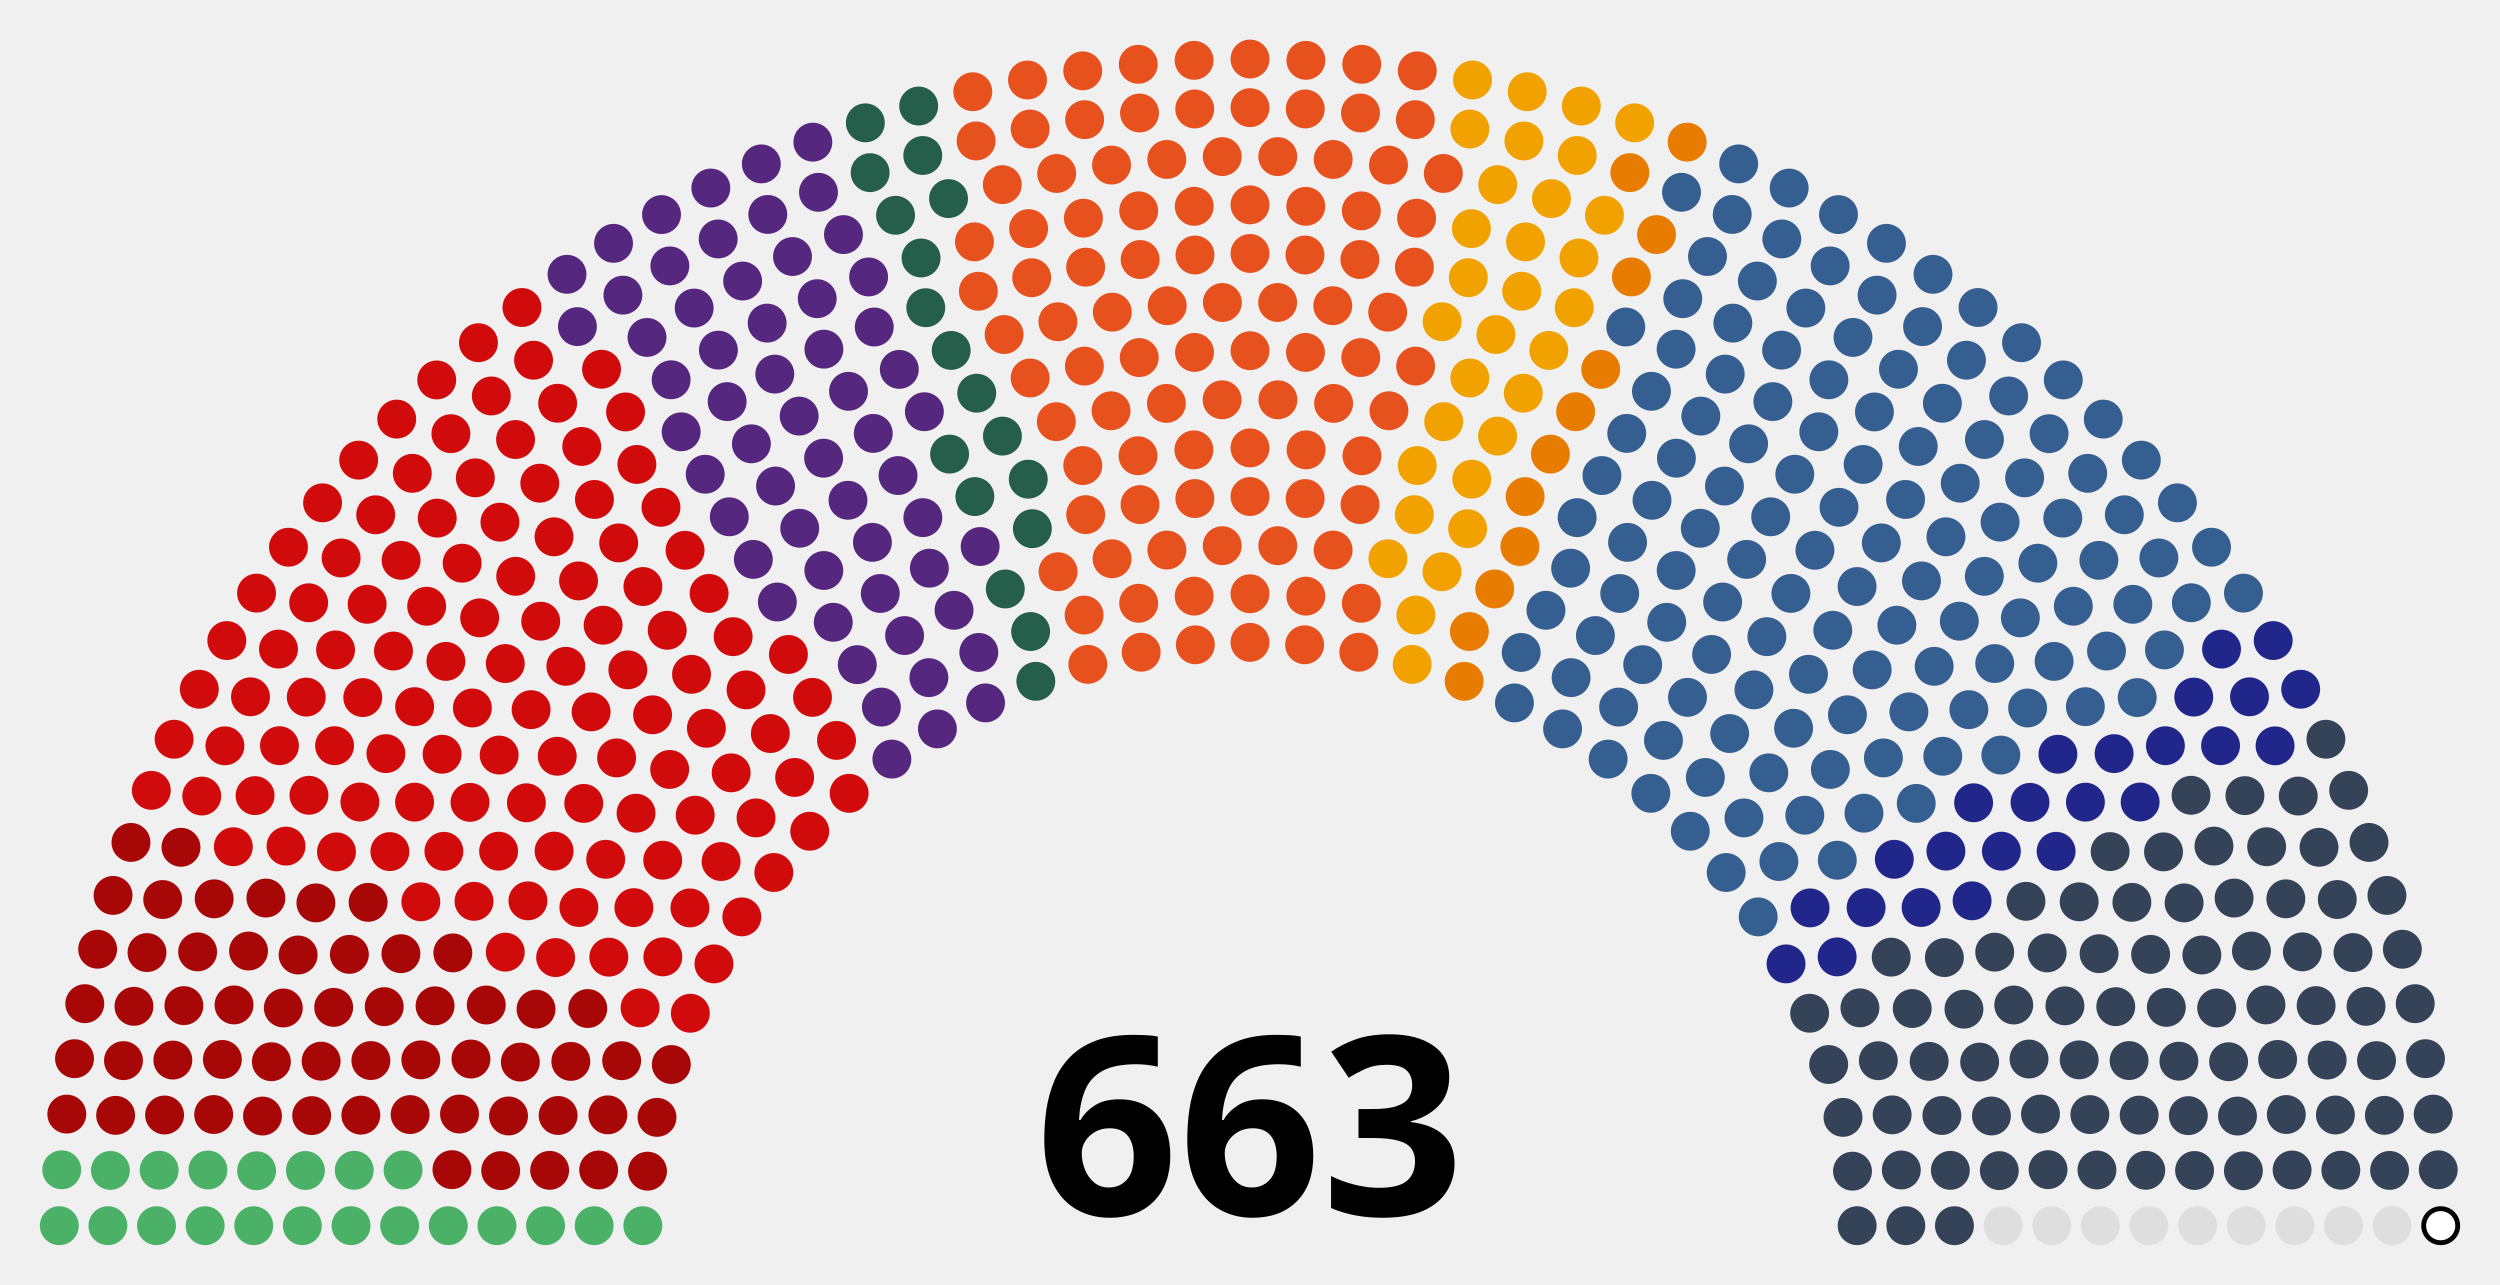
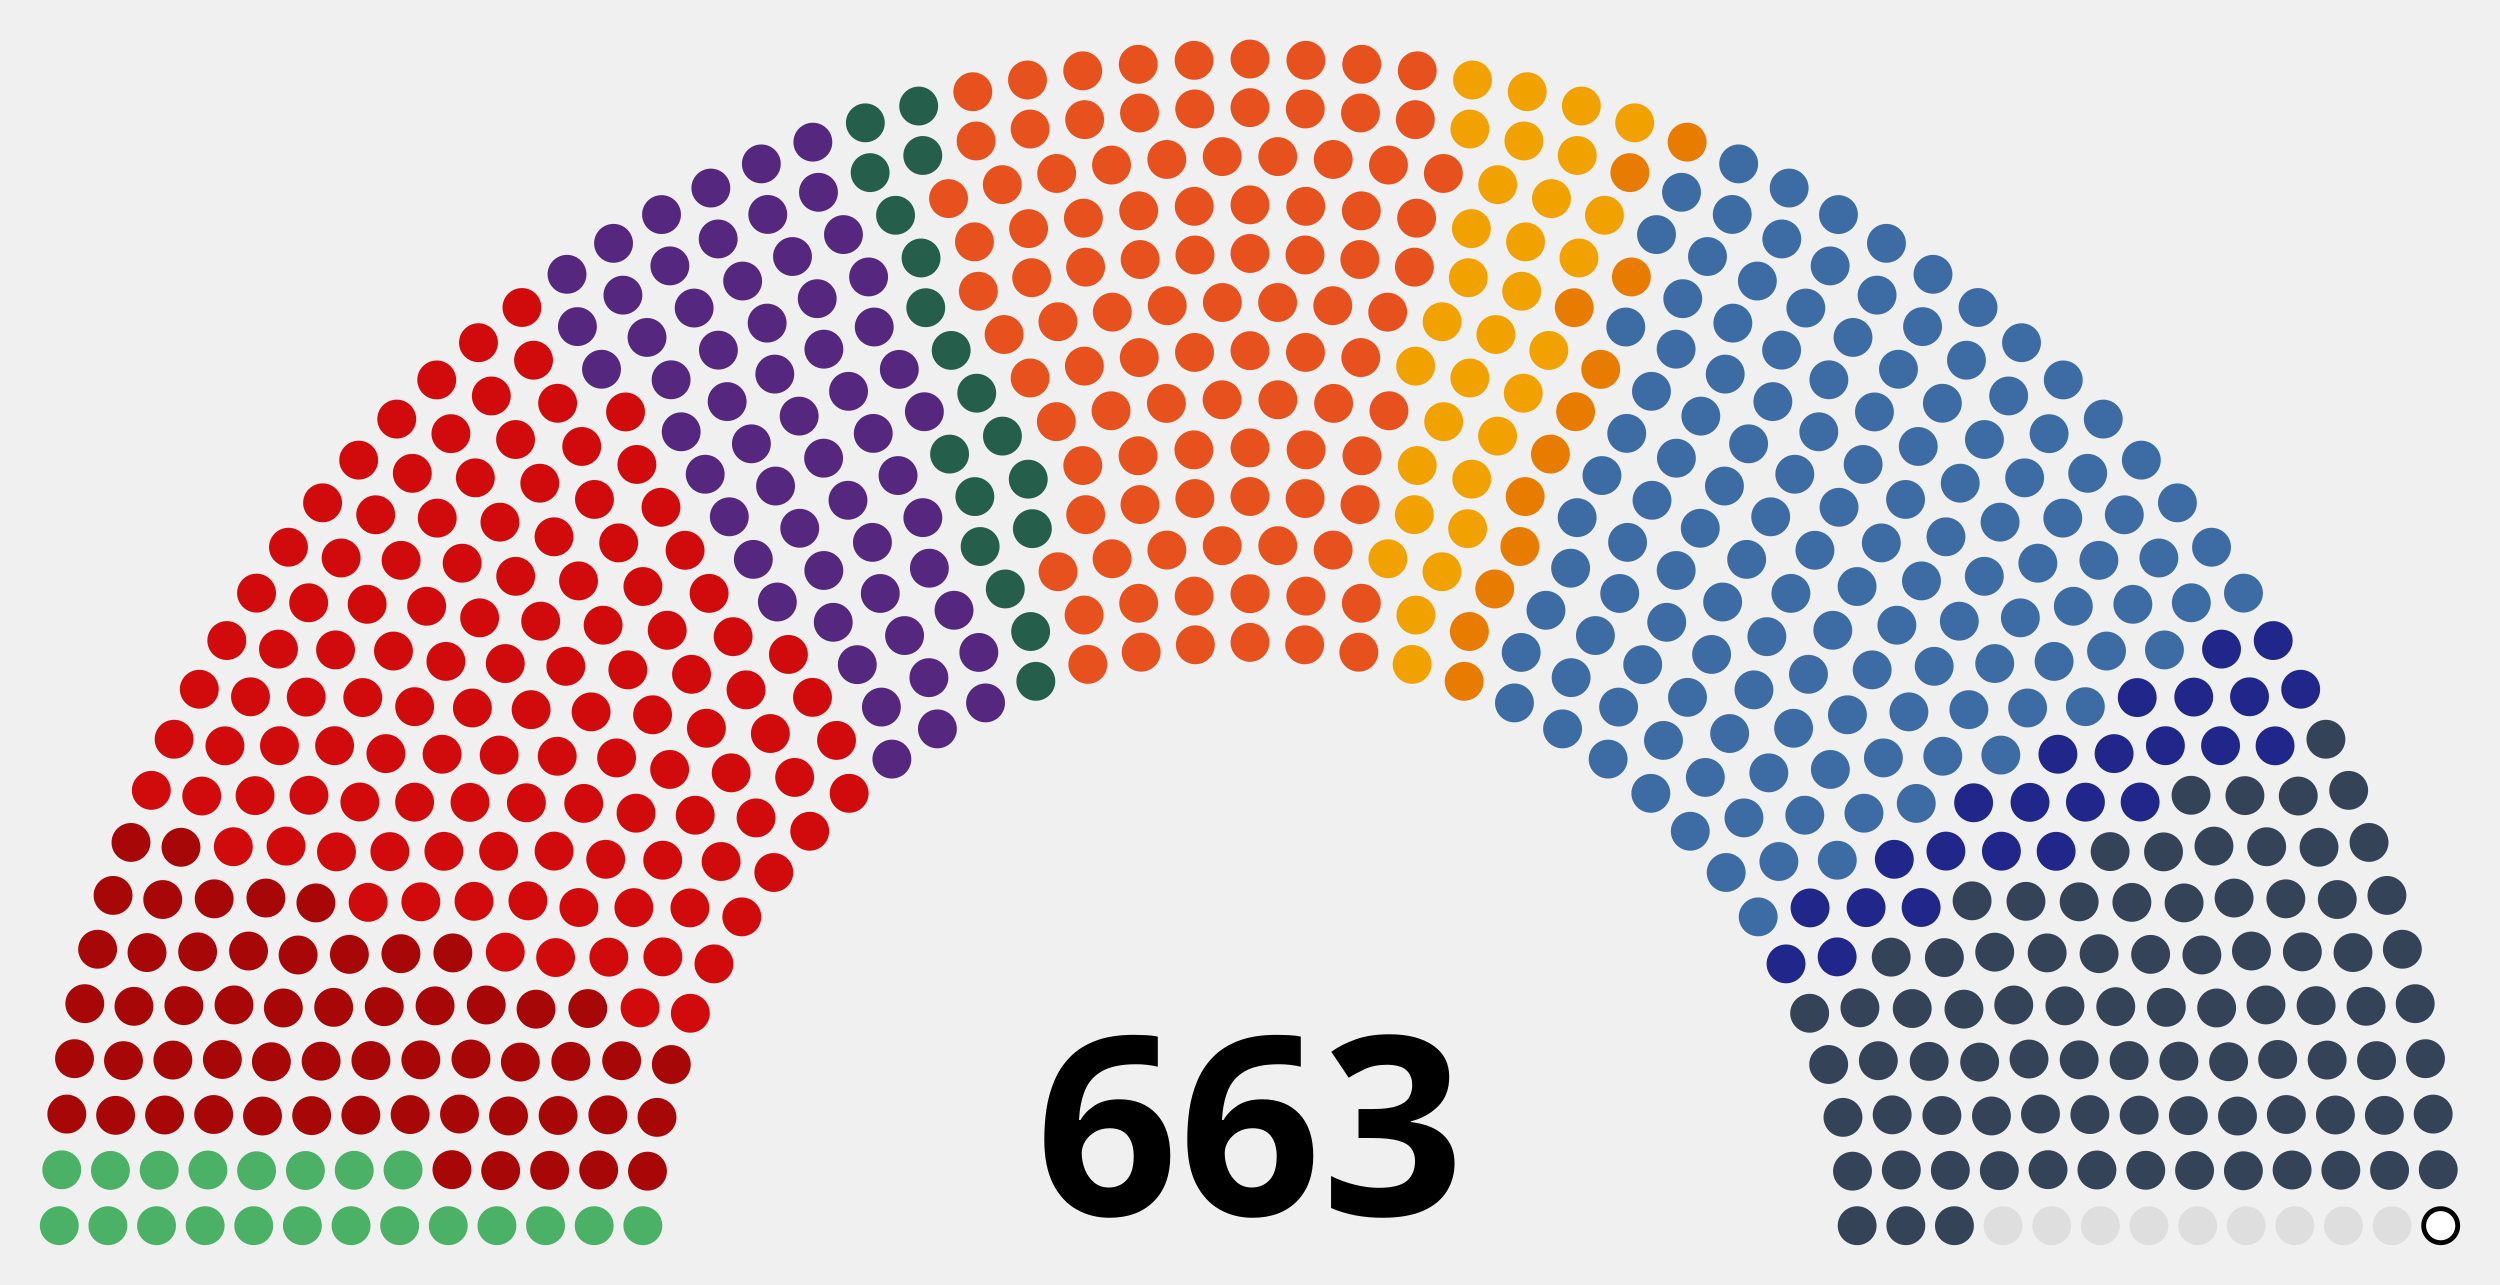
<svg xmlns="http://www.w3.org/2000/svg" version="1.1" width="360.0" height="185.0">
  <text x="180.0" y="175.0" style="font-size:36px;font-weight:bold;text-align:center;text-anchor:middle;font-family:sans-serif">663</text>
  <g style="fill:#4bb166" id="0-P-V">
    <circle cx="8.54" cy="176.50" r="2.80" />
    <circle cx="15.54" cy="176.50" r="2.80" />
    <circle cx="22.54" cy="176.50" r="2.80" />
    <circle cx="29.54" cy="176.50" r="2.80" />
    <circle cx="36.54" cy="176.50" r="2.80" />
    <circle cx="43.54" cy="176.50" r="2.80" />
    <circle cx="50.55" cy="176.50" r="2.80" />
    <circle cx="57.55" cy="176.50" r="2.80" />
    <circle cx="64.55" cy="176.50" r="2.80" />
    <circle cx="71.56" cy="176.50" r="2.80" />
    <circle cx="78.56" cy="176.50" r="2.80" />
    <circle cx="85.56" cy="176.50" r="2.80" />
    <circle cx="92.57" cy="176.50" r="2.80" />
    <circle cx="8.89" cy="168.45" r="2.80" />
    <circle cx="15.90" cy="168.54" r="2.80" />
    <circle cx="22.92" cy="168.51" r="2.80" />
    <circle cx="29.94" cy="168.48" r="2.80" />
    <circle cx="36.95" cy="168.59" r="2.80" />
    <circle cx="43.98" cy="168.55" r="2.80" />
    <circle cx="51.01" cy="168.52" r="2.80" />
    <circle cx="58.04" cy="168.48" r="2.80" />
  </g>
  <g style="fill:#a70706" id="1-PS">
    <circle cx="65.08" cy="168.43" r="2.80" />
    <circle cx="72.10" cy="168.57" r="2.80" />
    <circle cx="79.15" cy="168.53" r="2.80" />
    <circle cx="9.62" cy="160.43" r="2.80" />
    <circle cx="16.65" cy="160.61" r="2.80" />
    <circle cx="86.21" cy="168.48" r="2.80" />
    <circle cx="23.70" cy="160.56" r="2.80" />
    <circle cx="30.77" cy="160.49" r="2.80" />
    <circle cx="93.24" cy="168.65" r="2.80" />
    <circle cx="37.80" cy="160.71" r="2.80" />
    <circle cx="44.88" cy="160.65" r="2.80" />
    <circle cx="51.96" cy="160.58" r="2.80" />
    <circle cx="59.06" cy="160.50" r="2.80" />
    <circle cx="10.73" cy="152.45" r="2.80" />
    <circle cx="17.78" cy="152.73" r="2.80" />
    <circle cx="66.17" cy="160.42" r="2.80" />
    <circle cx="24.89" cy="152.65" r="2.80" />
    <circle cx="73.23" cy="160.70" r="2.80" />
    <circle cx="32.02" cy="152.56" r="2.80" />
    <circle cx="39.08" cy="152.89" r="2.80" />
    <circle cx="80.37" cy="160.63" r="2.80" />
    <circle cx="46.24" cy="152.81" r="2.80" />
    <circle cx="87.53" cy="160.54" r="2.80" />
    <circle cx="12.21" cy="144.53" r="2.80" />
    <circle cx="53.41" cy="152.72" r="2.80" />
    <circle cx="19.29" cy="144.91" r="2.80" />
    <circle cx="94.61" cy="160.90" r="2.80" />
    <circle cx="26.48" cy="144.81" r="2.80" />
    <circle cx="60.60" cy="152.62" r="2.80" />
    <circle cx="33.70" cy="144.71" r="2.80" />
    <circle cx="67.82" cy="152.50" r="2.80" />
    <circle cx="40.80" cy="145.15" r="2.80" />
    <circle cx="74.93" cy="152.94" r="2.80" />
    <circle cx="14.06" cy="136.69" r="2.80" />
    <circle cx="48.05" cy="145.06" r="2.80" />
    <circle cx="21.17" cy="137.17" r="2.80" />
    <circle cx="82.20" cy="152.84" r="2.80" />
    <circle cx="55.33" cy="144.96" r="2.80" />
    <circle cx="28.46" cy="137.07" r="2.80" />
    <circle cx="35.79" cy="136.95" r="2.80" />
    <circle cx="62.65" cy="144.84" r="2.80" />
    <circle cx="89.52" cy="152.74" r="2.80" />
    <circle cx="42.93" cy="137.52" r="2.80" />
    <circle cx="16.28" cy="128.94" r="2.80" />
    <circle cx="96.67" cy="153.29" r="2.80" />
    <circle cx="70.02" cy="144.72" r="2.80" />
    <circle cx="23.43" cy="129.53" r="2.80" />
    <circle cx="50.31" cy="137.43" r="2.80" />
    <circle cx="77.19" cy="145.32" r="2.80" />
    <circle cx="30.84" cy="129.43" r="2.80" />
    <circle cx="57.73" cy="137.33" r="2.80" />
    <circle cx="38.29" cy="129.32" r="2.80" />
    <circle cx="18.86" cy="121.31" r="2.80" />
    <circle cx="84.64" cy="145.23" r="2.80" />
    <circle cx="45.49" cy="130.02" r="2.80" />
    <circle cx="65.21" cy="137.22" r="2.80" />
    <circle cx="26.06" cy="122.01" r="2.80" />
+   </g>
+   <g style="fill:#d10b0b" id="2-PSD-">
    <circle cx="53.01" cy="129.94" r="2.80" />
-   </g>
-   <g style="fill:#d10b0b" id="2-PSD-">
    <circle cx="33.60" cy="121.93" r="2.80" />
    <circle cx="92.17" cy="145.13" r="2.80" />
    <circle cx="72.76" cy="137.11" r="2.80" />
    <circle cx="21.79" cy="113.81" r="2.80" />
    <circle cx="41.19" cy="121.84" r="2.80" />
    <circle cx="60.60" cy="129.86" r="2.80" />
    <circle cx="80.01" cy="137.89" r="2.80" />
    <circle cx="99.41" cy="145.91" r="2.80" />
    <circle cx="29.05" cy="114.63" r="2.80" />
    <circle cx="48.45" cy="122.67" r="2.80" />
    <circle cx="68.26" cy="129.79" r="2.80" />
    <circle cx="36.73" cy="114.57" r="2.80" />
    <circle cx="87.67" cy="137.83" r="2.80" />
    <circle cx="56.14" cy="122.63" r="2.80" />
    <circle cx="25.07" cy="106.45" r="2.80" />
    <circle cx="44.49" cy="114.52" r="2.80" />
    <circle cx="76.02" cy="129.72" r="2.80" />
    <circle cx="32.39" cy="107.40" r="2.80" />
    <circle cx="63.92" cy="122.59" r="2.80" />
    <circle cx="95.45" cy="137.79" r="2.80" />
    <circle cx="51.82" cy="115.49" r="2.80" />
    <circle cx="83.36" cy="130.68" r="2.80" />
    <circle cx="40.24" cy="107.38" r="2.80" />
    <circle cx="71.80" cy="122.57" r="2.80" />
    <circle cx="28.70" cy="99.25" r="2.80" />
    <circle cx="102.81" cy="138.80" r="2.80" />
    <circle cx="59.70" cy="115.51" r="2.80" />
    <circle cx="48.18" cy="107.38" r="2.80" />
    <circle cx="36.07" cy="100.34" r="2.80" />
    <circle cx="91.28" cy="130.70" r="2.80" />
    <circle cx="79.79" cy="122.56" r="2.80" />
    <circle cx="67.68" cy="115.54" r="2.80" />
    <circle cx="55.57" cy="108.52" r="2.80" />
    <circle cx="44.10" cy="100.38" r="2.80" />
    <circle cx="32.66" cy="92.24" r="2.80" />
    <circle cx="87.22" cy="123.74" r="2.80" />
    <circle cx="99.35" cy="130.74" r="2.80" />
    <circle cx="63.66" cy="108.61" r="2.80" />
    <circle cx="75.80" cy="115.60" r="2.80" />
    <circle cx="40.10" cy="93.47" r="2.80" />
    <circle cx="52.24" cy="100.45" r="2.80" />
    <circle cx="59.71" cy="101.76" r="2.80" />
    <circle cx="106.82" cy="132.03" r="2.80" />
    <circle cx="48.32" cy="93.59" r="2.80" />
    <circle cx="71.88" cy="108.73" r="2.80" />
    <circle cx="36.94" cy="85.41" r="2.80" />
    <circle cx="95.43" cy="123.87" r="2.80" />
    <circle cx="84.06" cy="115.69" r="2.80" />
    <circle cx="44.45" cy="86.80" r="2.80" />
    <circle cx="68.02" cy="101.95" r="2.80" />
    <circle cx="56.66" cy="93.75" r="2.80" />
    <circle cx="91.59" cy="117.10" r="2.80" />
    <circle cx="80.24" cy="108.90" r="2.80" />
    <circle cx="41.54" cy="78.80" r="2.80" />
    <circle cx="52.87" cy="87.02" r="2.80" />
    <circle cx="64.21" cy="95.24" r="2.80" />
    <circle cx="103.84" cy="124.06" r="2.80" />
    <circle cx="76.48" cy="102.19" r="2.80" />
    <circle cx="49.12" cy="80.35" r="2.80" />
    <circle cx="88.79" cy="109.14" r="2.80" />
    <circle cx="61.44" cy="87.30" r="2.80" />
    <circle cx="100.11" cy="117.39" r="2.80" />
    <circle cx="72.76" cy="95.55" r="2.80" />
    <circle cx="111.43" cy="125.64" r="2.80" />
    <circle cx="46.45" cy="72.41" r="2.80" />
    <circle cx="57.76" cy="80.69" r="2.80" />
    <circle cx="85.12" cy="102.51" r="2.80" />
    <circle cx="69.07" cy="88.97" r="2.80" />
    <circle cx="96.43" cy="110.80" r="2.80" />
    <circle cx="54.10" cy="74.13" r="2.80" />
    <circle cx="81.48" cy="95.95" r="2.80" />
    <circle cx="66.55" cy="81.10" r="2.80" />
    <circle cx="108.87" cy="117.78" r="2.80" />
    <circle cx="51.65" cy="66.26" r="2.80" />
    <circle cx="77.86" cy="89.45" r="2.80" />
    <circle cx="93.97" cy="102.93" r="2.80" />
    <circle cx="62.96" cy="74.61" r="2.80" />
    <circle cx="74.26" cy="82.99" r="2.80" />
    <circle cx="105.29" cy="111.29" r="2.80" />
    <circle cx="59.37" cy="68.16" r="2.80" />
    <circle cx="90.41" cy="96.46" r="2.80" />
    <circle cx="116.60" cy="119.70" r="2.80" />
    <circle cx="101.72" cy="104.87" r="2.80" />
    <circle cx="86.85" cy="90.03" r="2.80" />
    <circle cx="71.99" cy="75.19" r="2.80" />
    <circle cx="57.13" cy="60.35" r="2.80" />
    <circle cx="83.31" cy="83.65" r="2.80" />
    <circle cx="68.45" cy="68.81" r="2.80" />
    <circle cx="64.93" cy="62.45" r="2.80" />
    <circle cx="79.78" cy="77.30" r="2.80" />
    <circle cx="99.58" cy="97.10" r="2.80" />
    <circle cx="114.43" cy="111.95" r="2.80" />
    <circle cx="96.08" cy="90.76" r="2.80" />
    <circle cx="62.89" cy="54.71" r="2.80" />
    <circle cx="110.93" cy="105.63" r="2.80" />
    <circle cx="77.73" cy="69.58" r="2.80" />
    <circle cx="92.58" cy="84.46" r="2.80" />
    <circle cx="74.24" cy="63.29" r="2.80" />
    <circle cx="107.43" cy="99.34" r="2.80" />
    <circle cx="89.09" cy="78.18" r="2.80" />
    <circle cx="70.75" cy="57.02" r="2.80" />
    <circle cx="122.28" cy="114.24" r="2.80" />
    <circle cx="85.60" cy="71.92" r="2.80" />
    <circle cx="68.90" cy="49.35" r="2.80" />
    <circle cx="105.57" cy="91.68" r="2.80" />
    <circle cx="83.77" cy="64.29" r="2.80" />
    <circle cx="102.11" cy="85.45" r="2.80" />
    <circle cx="80.30" cy="58.07" r="2.80" />
    <circle cx="120.46" cy="106.62" r="2.80" />
    <circle cx="98.65" cy="79.24" r="2.80" />
    <circle cx="76.83" cy="51.87" r="2.80" />
    <circle cx="95.18" cy="73.05" r="2.80" />
    <circle cx="117.00" cy="100.42" r="2.80" />
    <circle cx="91.71" cy="66.88" r="2.80" />
    <circle cx="113.53" cy="94.24" r="2.80" />
    <circle cx="75.16" cy="44.28" r="2.80" />
    <circle cx="90.08" cy="59.32" r="2.80" />
+   </g>
+   <g style="fill:#56277e" id="3-LTI">
    <circle cx="86.62" cy="53.17" r="2.80" />
-   </g>
-   <g style="fill:#56277e" id="3-LTI">
    <circle cx="128.43" cy="109.31" r="2.80" />
    <circle cx="111.94" cy="86.69" r="2.80" />
    <circle cx="83.15" cy="47.03" r="2.80" />
    <circle cx="108.48" cy="80.55" r="2.80" />
    <circle cx="105.02" cy="74.42" r="2.80" />
    <circle cx="101.55" cy="68.29" r="2.80" />
    <circle cx="81.65" cy="39.50" r="2.80" />
    <circle cx="98.09" cy="62.18" r="2.80" />
    <circle cx="126.92" cy="101.82" r="2.80" />
    <circle cx="123.45" cy="95.71" r="2.80" />
    <circle cx="96.64" cy="54.69" r="2.80" />
    <circle cx="119.99" cy="89.61" r="2.80" />
    <circle cx="93.17" cy="48.59" r="2.80" />
    <circle cx="89.70" cy="42.50" r="2.80" />
    <circle cx="88.35" cy="35.04" r="2.80" />
    <circle cx="118.63" cy="82.15" r="2.80" />
    <circle cx="115.16" cy="76.07" r="2.80" />
    <circle cx="111.68" cy="69.99" r="2.80" />
    <circle cx="108.20" cy="63.91" r="2.80" />
    <circle cx="104.71" cy="57.83" r="2.80" />
    <circle cx="134.99" cy="104.96" r="2.80" />
    <circle cx="103.45" cy="50.42" r="2.80" />
    <circle cx="99.96" cy="44.36" r="2.80" />
    <circle cx="96.46" cy="38.29" r="2.80" />
    <circle cx="95.26" cy="30.90" r="2.80" />
    <circle cx="126.76" cy="85.46" r="2.80" />
    <circle cx="130.26" cy="91.52" r="2.80" />
    <circle cx="133.76" cy="97.58" r="2.80" />
    <circle cx="111.57" cy="53.87" r="2.80" />
    <circle cx="115.08" cy="59.92" r="2.80" />
    <circle cx="118.60" cy="65.98" r="2.80" />
    <circle cx="122.11" cy="72.04" r="2.80" />
    <circle cx="125.63" cy="78.10" r="2.80" />
    <circle cx="103.42" cy="34.41" r="2.80" />
    <circle cx="106.94" cy="40.47" r="2.80" />
    <circle cx="110.47" cy="46.53" r="2.80" />
    <circle cx="102.36" cy="27.08" r="2.80" />
    <circle cx="141.92" cy="101.22" r="2.80" />
    <circle cx="118.64" cy="50.28" r="2.80" />
    <circle cx="133.83" cy="81.82" r="2.80" />
    <circle cx="122.19" cy="56.35" r="2.80" />
    <circle cx="110.56" cy="30.88" r="2.80" />
    <circle cx="137.38" cy="87.88" r="2.80" />
    <circle cx="125.75" cy="62.41" r="2.80" />
    <circle cx="114.12" cy="36.94" r="2.80" />
    <circle cx="117.68" cy="43.01" r="2.80" />
    <circle cx="129.32" cy="68.48" r="2.80" />
    <circle cx="140.95" cy="93.95" r="2.80" />
    <circle cx="109.63" cy="23.60" r="2.80" />
    <circle cx="132.89" cy="74.54" r="2.80" />
    <circle cx="117.86" cy="27.69" r="2.80" />
    <circle cx="125.89" cy="47.09" r="2.80" />
    <circle cx="121.46" cy="33.78" r="2.80" />
    <circle cx="129.50" cy="53.19" r="2.80" />
    <circle cx="117.05" cy="20.47" r="2.80" />
    <circle cx="125.08" cy="39.88" r="2.80" />
    <circle cx="133.11" cy="59.29" r="2.80" />
+   </g>
+   <g style="fill:#255e4b" id="4-PPI">
    <circle cx="141.14" cy="78.70" r="2.80" />
-   </g>
-   <g style="fill:#255e4b" id="4-PPI">
    <circle cx="136.74" cy="65.39" r="2.80" />
    <circle cx="149.16" cy="98.11" r="2.80" />
    <circle cx="144.76" cy="84.81" r="2.80" />
    <circle cx="140.38" cy="71.51" r="2.80" />
    <circle cx="148.41" cy="90.94" r="2.80" />
    <circle cx="125.30" cy="24.86" r="2.80" />
    <circle cx="133.31" cy="44.31" r="2.80" />
    <circle cx="128.96" cy="31.00" r="2.80" />
    <circle cx="124.61" cy="17.69" r="2.80" />
    <circle cx="136.97" cy="50.46" r="2.80" />
    <circle cx="132.63" cy="37.15" r="2.80" />
    <circle cx="140.65" cy="56.62" r="2.80" />
    <circle cx="144.35" cy="62.80" r="2.80" />
    <circle cx="148.66" cy="76.13" r="2.80" />
    <circle cx="132.88" cy="22.39" r="2.80" />
    <circle cx="132.29" cy="15.27" r="2.80" />
    <circle cx="148.07" cy="69.00" r="2.80" />
+   </g>
+   <g style="fill:#e7511e" id="5-ADLR">
    <circle cx="136.59" cy="28.60" r="2.80" />
-   </g>
-   <g style="fill:#e7511e" id="5-ADLR">
    <circle cx="140.88" cy="41.94" r="2.80" />
    <circle cx="152.36" cy="82.33" r="2.80" />
    <circle cx="156.65" cy="95.67" r="2.80" />
    <circle cx="140.32" cy="34.83" r="2.80" />
    <circle cx="144.59" cy="48.17" r="2.80" />
    <circle cx="156.11" cy="88.57" r="2.80" />
    <circle cx="148.34" cy="54.43" r="2.80" />
    <circle cx="140.56" cy="20.30" r="2.80" />
    <circle cx="140.08" cy="13.21" r="2.80" />
    <circle cx="152.11" cy="60.72" r="2.80" />
    <circle cx="144.33" cy="26.59" r="2.80" />
    <circle cx="148.56" cy="39.99" r="2.80" />
    <circle cx="156.34" cy="74.11" r="2.80" />
    <circle cx="148.12" cy="32.92" r="2.80" />
    <circle cx="155.92" cy="67.04" r="2.80" />
    <circle cx="152.34" cy="46.33" r="2.80" />
    <circle cx="160.14" cy="80.46" r="2.80" />
    <circle cx="148.34" cy="18.58" r="2.80" />
    <circle cx="147.96" cy="11.52" r="2.80" />
    <circle cx="156.15" cy="52.72" r="2.80" />
    <circle cx="164.33" cy="93.92" r="2.80" />
    <circle cx="152.16" cy="24.98" r="2.80" />
    <circle cx="163.97" cy="86.87" r="2.80" />
    <circle cx="156.33" cy="38.47" r="2.80" />
    <circle cx="159.99" cy="59.15" r="2.80" />
    <circle cx="156.01" cy="31.42" r="2.80" />
    <circle cx="164.16" cy="72.66" r="2.80" />
    <circle cx="160.17" cy="44.95" r="2.80" />
    <circle cx="156.19" cy="17.23" r="2.80" />
    <circle cx="155.91" cy="10.20" r="2.80" />
    <circle cx="163.88" cy="65.63" r="2.80" />
    <circle cx="160.06" cy="23.77" r="2.80" />
    <circle cx="164.05" cy="51.49" r="2.80" />
    <circle cx="168.03" cy="79.21" r="2.80" />
    <circle cx="164.18" cy="37.37" r="2.80" />
    <circle cx="163.97" cy="30.36" r="2.80" />
    <circle cx="167.96" cy="58.09" r="2.80" />
    <circle cx="164.09" cy="16.27" r="2.80" />
    <circle cx="163.91" cy="9.26" r="2.80" />
    <circle cx="172.13" cy="92.85" r="2.80" />
    <circle cx="168.08" cy="44.02" r="2.80" />
    <circle cx="171.96" cy="85.84" r="2.80" />
    <circle cx="168.02" cy="22.96" r="2.80" />
    <circle cx="172.06" cy="71.79" r="2.80" />
    <circle cx="171.92" cy="64.78" r="2.80" />
    <circle cx="172.01" cy="50.75" r="2.80" />
    <circle cx="172.08" cy="36.72" r="2.80" />
    <circle cx="171.97" cy="29.71" r="2.80" />
    <circle cx="172.04" cy="15.69" r="2.80" />
    <circle cx="171.95" cy="8.69" r="2.80" />
    <circle cx="176.00" cy="78.58" r="2.80" />
    <circle cx="175.98" cy="57.57" r="2.80" />
    <circle cx="176.02" cy="43.56" r="2.80" />
    <circle cx="176.00" cy="22.55" r="2.80" />
    <circle cx="180.00" cy="92.50" r="2.80" />
    <circle cx="180.00" cy="85.50" r="2.80" />
    <circle cx="180.00" cy="71.50" r="2.80" />
    <circle cx="180.00" cy="64.50" r="2.80" />
    <circle cx="180.00" cy="50.50" r="2.80" />
    <circle cx="180.00" cy="36.50" r="2.80" />
    <circle cx="180.00" cy="29.50" r="2.80" />
    <circle cx="180.00" cy="15.50" r="2.80" />
    <circle cx="180.00" cy="8.50" r="2.80" />
    <circle cx="184.00" cy="22.55" r="2.80" />
    <circle cx="183.98" cy="43.56" r="2.80" />
    <circle cx="184.02" cy="57.57" r="2.80" />
    <circle cx="184.00" cy="78.58" r="2.80" />
    <circle cx="188.05" cy="8.69" r="2.80" />
    <circle cx="187.96" cy="15.69" r="2.80" />
    <circle cx="188.03" cy="29.71" r="2.80" />
    <circle cx="187.92" cy="36.72" r="2.80" />
    <circle cx="187.99" cy="50.75" r="2.80" />
    <circle cx="188.08" cy="64.78" r="2.80" />
    <circle cx="187.94" cy="71.79" r="2.80" />
    <circle cx="191.98" cy="22.96" r="2.80" />
    <circle cx="188.04" cy="85.84" r="2.80" />
    <circle cx="191.92" cy="44.02" r="2.80" />
    <circle cx="187.87" cy="92.85" r="2.80" />
    <circle cx="196.09" cy="9.26" r="2.80" />
    <circle cx="195.91" cy="16.27" r="2.80" />
    <circle cx="192.04" cy="58.09" r="2.80" />
    <circle cx="196.03" cy="30.36" r="2.80" />
    <circle cx="195.82" cy="37.37" r="2.80" />
    <circle cx="191.97" cy="79.21" r="2.80" />
    <circle cx="195.95" cy="51.49" r="2.80" />
    <circle cx="199.94" cy="23.77" r="2.80" />
    <circle cx="196.12" cy="65.63" r="2.80" />
    <circle cx="204.09" cy="10.20" r="2.80" />
    <circle cx="203.81" cy="17.23" r="2.80" />
    <circle cx="199.83" cy="44.95" r="2.80" />
    <circle cx="195.84" cy="72.66" r="2.80" />
    <circle cx="203.99" cy="31.42" r="2.80" />
    <circle cx="200.01" cy="59.15" r="2.80" />
    <circle cx="203.67" cy="38.47" r="2.80" />
    <circle cx="196.03" cy="86.87" r="2.80" />
    <circle cx="207.84" cy="24.98" r="2.80" />
    <circle cx="195.67" cy="93.92" r="2.80" />
+   </g>
+   <g style="fill:#f2a200" id="6-NTEA">
    <circle cx="203.85" cy="52.72" r="2.80" />
-   </g>
-   <g style="fill:#f2a200" id="6-NTEA">
    <circle cx="212.04" cy="11.52" r="2.80" />
    <circle cx="211.66" cy="18.58" r="2.80" />
    <circle cx="199.86" cy="80.46" r="2.80" />
    <circle cx="207.66" cy="46.33" r="2.80" />
    <circle cx="204.08" cy="67.04" r="2.80" />
    <circle cx="211.88" cy="32.92" r="2.80" />
    <circle cx="203.66" cy="74.11" r="2.80" />
    <circle cx="211.44" cy="39.99" r="2.80" />
    <circle cx="215.67" cy="26.59" r="2.80" />
    <circle cx="207.89" cy="60.72" r="2.80" />
    <circle cx="219.92" cy="13.21" r="2.80" />
    <circle cx="219.44" cy="20.30" r="2.80" />
    <circle cx="211.66" cy="54.43" r="2.80" />
    <circle cx="203.89" cy="88.57" r="2.80" />
    <circle cx="215.41" cy="48.17" r="2.80" />
    <circle cx="219.68" cy="34.83" r="2.80" />
    <circle cx="203.35" cy="95.67" r="2.80" />
    <circle cx="207.64" cy="82.33" r="2.80" />
    <circle cx="219.12" cy="41.94" r="2.80" />
    <circle cx="223.41" cy="28.60" r="2.80" />
    <circle cx="211.93" cy="69.00" r="2.80" />
    <circle cx="227.71" cy="15.27" r="2.80" />
    <circle cx="227.12" cy="22.39" r="2.80" />
    <circle cx="211.34" cy="76.13" r="2.80" />
    <circle cx="215.65" cy="62.80" r="2.80" />
    <circle cx="219.35" cy="56.62" r="2.80" />
    <circle cx="227.37" cy="37.15" r="2.80" />
    <circle cx="223.03" cy="50.46" r="2.80" />
    <circle cx="235.39" cy="17.69" r="2.80" />
    <circle cx="231.04" cy="31.00" r="2.80" />
+   </g>
+   <g style="fill:#e87c00" id="7-FFT">
    <circle cx="226.69" cy="44.31" r="2.80" />
-   </g>
-   <g style="fill:#e87c00" id="7-FFT">
    <circle cx="234.70" cy="24.86" r="2.80" />
    <circle cx="211.59" cy="90.94" r="2.80" />
    <circle cx="219.62" cy="71.51" r="2.80" />
    <circle cx="215.24" cy="84.81" r="2.80" />
    <circle cx="210.84" cy="98.11" r="2.80" />
    <circle cx="223.26" cy="65.39" r="2.80" />
    <circle cx="218.86" cy="78.70" r="2.80" />
    <circle cx="226.89" cy="59.29" r="2.80" />
    <circle cx="234.92" cy="39.88" r="2.80" />
    <circle cx="242.95" cy="20.47" r="2.80" />
    <circle cx="230.50" cy="53.19" r="2.80" />
+   </g>
+   <g style="fill:#3d6ca5" id="8-RPNR">
    <circle cx="238.54" cy="33.78" r="2.80" />
-   </g>
-   <g style="fill:#365f91" id="8-RPNR">
    <circle cx="234.11" cy="47.09" r="2.80" />
    <circle cx="242.14" cy="27.69" r="2.80" />
    <circle cx="227.11" cy="74.54" r="2.80" />
    <circle cx="250.37" cy="23.60" r="2.80" />
    <circle cx="219.05" cy="93.95" r="2.80" />
    <circle cx="230.68" cy="68.48" r="2.80" />
    <circle cx="242.32" cy="43.01" r="2.80" />
    <circle cx="245.88" cy="36.94" r="2.80" />
    <circle cx="234.25" cy="62.41" r="2.80" />
    <circle cx="222.62" cy="87.88" r="2.80" />
    <circle cx="249.44" cy="30.88" r="2.80" />
    <circle cx="237.81" cy="56.35" r="2.80" />
    <circle cx="226.17" cy="81.82" r="2.80" />
    <circle cx="241.36" cy="50.28" r="2.80" />
    <circle cx="218.08" cy="101.22" r="2.80" />
    <circle cx="257.64" cy="27.08" r="2.80" />
    <circle cx="249.53" cy="46.53" r="2.80" />
    <circle cx="253.06" cy="40.47" r="2.80" />
    <circle cx="256.58" cy="34.41" r="2.80" />
    <circle cx="234.37" cy="78.10" r="2.80" />
    <circle cx="237.89" cy="72.04" r="2.80" />
    <circle cx="241.40" cy="65.98" r="2.80" />
    <circle cx="244.92" cy="59.92" r="2.80" />
    <circle cx="248.43" cy="53.87" r="2.80" />
    <circle cx="226.24" cy="97.58" r="2.80" />
    <circle cx="229.74" cy="91.52" r="2.80" />
    <circle cx="233.24" cy="85.46" r="2.80" />
    <circle cx="264.74" cy="30.90" r="2.80" />
    <circle cx="263.54" cy="38.29" r="2.80" />
    <circle cx="260.04" cy="44.36" r="2.80" />
    <circle cx="256.55" cy="50.42" r="2.80" />
    <circle cx="225.01" cy="104.96" r="2.80" />
    <circle cx="255.29" cy="57.83" r="2.80" />
    <circle cx="251.80" cy="63.91" r="2.80" />
    <circle cx="248.32" cy="69.99" r="2.80" />
    <circle cx="244.84" cy="76.07" r="2.80" />
    <circle cx="241.37" cy="82.15" r="2.80" />
    <circle cx="271.65" cy="35.04" r="2.80" />
    <circle cx="270.30" cy="42.50" r="2.80" />
    <circle cx="266.83" cy="48.59" r="2.80" />
    <circle cx="240.01" cy="89.61" r="2.80" />
    <circle cx="263.36" cy="54.69" r="2.80" />
    <circle cx="236.55" cy="95.71" r="2.80" />
    <circle cx="233.08" cy="101.82" r="2.80" />
    <circle cx="261.91" cy="62.18" r="2.80" />
    <circle cx="278.35" cy="39.50" r="2.80" />
    <circle cx="258.45" cy="68.29" r="2.80" />
    <circle cx="254.98" cy="74.42" r="2.80" />
    <circle cx="251.52" cy="80.55" r="2.80" />
    <circle cx="276.85" cy="47.03" r="2.80" />
    <circle cx="248.06" cy="86.69" r="2.80" />
    <circle cx="231.57" cy="109.31" r="2.80" />
    <circle cx="273.38" cy="53.17" r="2.80" />
    <circle cx="269.92" cy="59.32" r="2.80" />
    <circle cx="284.84" cy="44.28" r="2.80" />
    <circle cx="246.47" cy="94.24" r="2.80" />
    <circle cx="268.29" cy="66.88" r="2.80" />
    <circle cx="243.00" cy="100.42" r="2.80" />
    <circle cx="264.82" cy="73.05" r="2.80" />
    <circle cx="283.17" cy="51.87" r="2.80" />
    <circle cx="261.35" cy="79.24" r="2.80" />
    <circle cx="239.54" cy="106.62" r="2.80" />
    <circle cx="279.70" cy="58.07" r="2.80" />
    <circle cx="257.89" cy="85.45" r="2.80" />
    <circle cx="276.23" cy="64.29" r="2.80" />
    <circle cx="254.43" cy="91.68" r="2.80" />
    <circle cx="291.10" cy="49.35" r="2.80" />
    <circle cx="274.40" cy="71.92" r="2.80" />
    <circle cx="237.72" cy="114.24" r="2.80" />
    <circle cx="289.25" cy="57.02" r="2.80" />
    <circle cx="270.91" cy="78.18" r="2.80" />
    <circle cx="252.57" cy="99.34" r="2.80" />
    <circle cx="285.76" cy="63.29" r="2.80" />
    <circle cx="267.42" cy="84.46" r="2.80" />
    <circle cx="282.27" cy="69.58" r="2.80" />
    <circle cx="249.07" cy="105.63" r="2.80" />
    <circle cx="297.11" cy="54.71" r="2.80" />
    <circle cx="263.92" cy="90.76" r="2.80" />
    <circle cx="245.57" cy="111.95" r="2.80" />
    <circle cx="260.42" cy="97.10" r="2.80" />
    <circle cx="280.22" cy="77.30" r="2.80" />
    <circle cx="295.07" cy="62.45" r="2.80" />
    <circle cx="291.55" cy="68.81" r="2.80" />
    <circle cx="276.69" cy="83.65" r="2.80" />
    <circle cx="302.87" cy="60.35" r="2.80" />
    <circle cx="288.01" cy="75.19" r="2.80" />
    <circle cx="273.15" cy="90.03" r="2.80" />
    <circle cx="258.28" cy="104.87" r="2.80" />
    <circle cx="243.40" cy="119.70" r="2.80" />
    <circle cx="269.59" cy="96.46" r="2.80" />
    <circle cx="300.63" cy="68.16" r="2.80" />
    <circle cx="254.71" cy="111.29" r="2.80" />
    <circle cx="285.74" cy="82.99" r="2.80" />
    <circle cx="297.04" cy="74.61" r="2.80" />
    <circle cx="266.03" cy="102.93" r="2.80" />
    <circle cx="282.14" cy="89.45" r="2.80" />
    <circle cx="308.35" cy="66.26" r="2.80" />
    <circle cx="251.13" cy="117.78" r="2.80" />
    <circle cx="293.45" cy="81.10" r="2.80" />
    <circle cx="278.52" cy="95.95" r="2.80" />
    <circle cx="305.90" cy="74.13" r="2.80" />
    <circle cx="263.57" cy="110.80" r="2.80" />
    <circle cx="290.93" cy="88.97" r="2.80" />
    <circle cx="274.88" cy="102.51" r="2.80" />
    <circle cx="302.24" cy="80.69" r="2.80" />
    <circle cx="313.55" cy="72.41" r="2.80" />
    <circle cx="248.57" cy="125.64" r="2.80" />
    <circle cx="287.24" cy="95.55" r="2.80" />
    <circle cx="259.89" cy="117.39" r="2.80" />
    <circle cx="298.56" cy="87.30" r="2.80" />
    <circle cx="271.21" cy="109.14" r="2.80" />
    <circle cx="310.88" cy="80.35" r="2.80" />
    <circle cx="283.52" cy="102.19" r="2.80" />
    <circle cx="256.16" cy="124.06" r="2.80" />
    <circle cx="295.79" cy="95.24" r="2.80" />
    <circle cx="307.13" cy="87.02" r="2.80" />
    <circle cx="318.46" cy="78.80" r="2.80" />
    <circle cx="279.76" cy="108.90" r="2.80" />
    <circle cx="268.41" cy="117.10" r="2.80" />
    <circle cx="303.34" cy="93.75" r="2.80" />
    <circle cx="291.98" cy="101.95" r="2.80" />
    <circle cx="315.55" cy="86.80" r="2.80" />
    <circle cx="275.94" cy="115.69" r="2.80" />
    <circle cx="264.57" cy="123.87" r="2.80" />
    <circle cx="323.06" cy="85.41" r="2.80" />
    <circle cx="288.12" cy="108.73" r="2.80" />
    <circle cx="311.68" cy="93.59" r="2.80" />
    <circle cx="253.18" cy="132.03" r="2.80" />
    <circle cx="300.29" cy="101.76" r="2.80" />
+   </g>
+   <g style="fill:#21278a" id="9-PRN">
    <circle cx="307.76" cy="100.45" r="2.80" />
-   </g>
-   <g style="fill:#21278a" id="9-PRN">
    <circle cx="319.90" cy="93.47" r="2.80" />
    <circle cx="284.20" cy="115.60" r="2.80" />
    <circle cx="296.34" cy="108.61" r="2.80" />
    <circle cx="260.65" cy="130.74" r="2.80" />
    <circle cx="272.78" cy="123.74" r="2.80" />
    <circle cx="327.34" cy="92.24" r="2.80" />
    <circle cx="315.90" cy="100.38" r="2.80" />
    <circle cx="304.43" cy="108.52" r="2.80" />
    <circle cx="292.32" cy="115.54" r="2.80" />
    <circle cx="280.21" cy="122.56" r="2.80" />
    <circle cx="268.72" cy="130.70" r="2.80" />
    <circle cx="323.93" cy="100.34" r="2.80" />
    <circle cx="311.82" cy="107.38" r="2.80" />
    <circle cx="300.30" cy="115.51" r="2.80" />
    <circle cx="257.19" cy="138.80" r="2.80" />
    <circle cx="331.30" cy="99.25" r="2.80" />
    <circle cx="288.20" cy="122.57" r="2.80" />
    <circle cx="319.76" cy="107.38" r="2.80" />
    <circle cx="276.64" cy="130.68" r="2.80" />
    <circle cx="308.18" cy="115.49" r="2.80" />
    <circle cx="264.55" cy="137.79" r="2.80" />
    <circle cx="296.08" cy="122.59" r="2.80" />
    <circle cx="327.61" cy="107.40" r="2.80" />
+   </g>
+   <g style="fill:#344357" id="10-NCD">
    <circle cx="283.98" cy="129.72" r="2.80" />
-   </g>
-   <g style="fill:#344357" id="10-NCD">
    <circle cx="315.51" cy="114.52" r="2.80" />
    <circle cx="334.93" cy="106.45" r="2.80" />
    <circle cx="303.86" cy="122.63" r="2.80" />
    <circle cx="272.33" cy="137.83" r="2.80" />
    <circle cx="323.27" cy="114.57" r="2.80" />
    <circle cx="291.74" cy="129.79" r="2.80" />
    <circle cx="311.55" cy="122.67" r="2.80" />
    <circle cx="330.95" cy="114.63" r="2.80" />
    <circle cx="260.59" cy="145.91" r="2.80" />
    <circle cx="279.99" cy="137.89" r="2.80" />
    <circle cx="299.40" cy="129.86" r="2.80" />
    <circle cx="318.81" cy="121.84" r="2.80" />
    <circle cx="338.21" cy="113.81" r="2.80" />
    <circle cx="287.24" cy="137.11" r="2.80" />
    <circle cx="267.83" cy="145.13" r="2.80" />
    <circle cx="326.40" cy="121.93" r="2.80" />
    <circle cx="306.99" cy="129.94" r="2.80" />
    <circle cx="333.94" cy="122.01" r="2.80" />
    <circle cx="294.79" cy="137.22" r="2.80" />
    <circle cx="314.51" cy="130.02" r="2.80" />
    <circle cx="275.36" cy="145.23" r="2.80" />
    <circle cx="341.14" cy="121.31" r="2.80" />
    <circle cx="321.71" cy="129.32" r="2.80" />
    <circle cx="302.27" cy="137.33" r="2.80" />
    <circle cx="329.16" cy="129.43" r="2.80" />
    <circle cx="282.81" cy="145.32" r="2.80" />
    <circle cx="309.69" cy="137.43" r="2.80" />
    <circle cx="336.57" cy="129.53" r="2.80" />
    <circle cx="289.98" cy="144.72" r="2.80" />
    <circle cx="263.33" cy="153.29" r="2.80" />
    <circle cx="343.72" cy="128.94" r="2.80" />
    <circle cx="317.07" cy="137.52" r="2.80" />
    <circle cx="270.48" cy="152.74" r="2.80" />
    <circle cx="297.35" cy="144.84" r="2.80" />
    <circle cx="324.21" cy="136.95" r="2.80" />
    <circle cx="331.54" cy="137.07" r="2.80" />
    <circle cx="304.67" cy="144.96" r="2.80" />
    <circle cx="277.80" cy="152.84" r="2.80" />
    <circle cx="338.83" cy="137.17" r="2.80" />
    <circle cx="311.95" cy="145.06" r="2.80" />
    <circle cx="345.94" cy="136.69" r="2.80" />
    <circle cx="285.07" cy="152.94" r="2.80" />
    <circle cx="319.20" cy="145.15" r="2.80" />
    <circle cx="292.18" cy="152.50" r="2.80" />
    <circle cx="326.30" cy="144.71" r="2.80" />
    <circle cx="299.40" cy="152.62" r="2.80" />
    <circle cx="333.52" cy="144.81" r="2.80" />
    <circle cx="265.39" cy="160.90" r="2.80" />
    <circle cx="340.71" cy="144.91" r="2.80" />
    <circle cx="306.59" cy="152.72" r="2.80" />
    <circle cx="347.79" cy="144.53" r="2.80" />
    <circle cx="272.47" cy="160.54" r="2.80" />
    <circle cx="313.76" cy="152.81" r="2.80" />
    <circle cx="279.63" cy="160.63" r="2.80" />
    <circle cx="320.92" cy="152.89" r="2.80" />
    <circle cx="327.98" cy="152.56" r="2.80" />
    <circle cx="286.77" cy="160.70" r="2.80" />
    <circle cx="335.11" cy="152.65" r="2.80" />
    <circle cx="293.83" cy="160.42" r="2.80" />
    <circle cx="342.22" cy="152.73" r="2.80" />
    <circle cx="349.27" cy="152.45" r="2.80" />
    <circle cx="300.94" cy="160.50" r="2.80" />
    <circle cx="308.04" cy="160.58" r="2.80" />
    <circle cx="315.12" cy="160.65" r="2.80" />
    <circle cx="322.20" cy="160.71" r="2.80" />
    <circle cx="266.76" cy="168.65" r="2.80" />
    <circle cx="329.23" cy="160.49" r="2.80" />
    <circle cx="336.30" cy="160.56" r="2.80" />
    <circle cx="273.79" cy="168.48" r="2.80" />
    <circle cx="343.35" cy="160.61" r="2.80" />
    <circle cx="350.38" cy="160.43" r="2.80" />
    <circle cx="280.85" cy="168.53" r="2.80" />
    <circle cx="287.90" cy="168.57" r="2.80" />
    <circle cx="294.92" cy="168.43" r="2.80" />
    <circle cx="301.96" cy="168.48" r="2.80" />
    <circle cx="308.99" cy="168.52" r="2.80" />
    <circle cx="316.02" cy="168.55" r="2.80" />
    <circle cx="323.05" cy="168.59" r="2.80" />
    <circle cx="330.06" cy="168.48" r="2.80" />
    <circle cx="337.08" cy="168.51" r="2.80" />
    <circle cx="344.10" cy="168.54" r="2.80" />
    <circle cx="351.11" cy="168.45" r="2.80" />
    <circle cx="267.43" cy="176.50" r="2.80" />
    <circle cx="274.44" cy="176.50" r="2.80" />
    <circle cx="281.44" cy="176.50" r="2.80" />
  </g>
  <g style="fill:#dedede" id="11-Non-inscrits">
    <circle cx="288.44" cy="176.50" r="2.80" />
    <circle cx="295.45" cy="176.50" r="2.80" />
    <circle cx="302.45" cy="176.50" r="2.80" />
    <circle cx="309.45" cy="176.50" r="2.80" />
    <circle cx="316.46" cy="176.50" r="2.80" />
    <circle cx="323.46" cy="176.50" r="2.80" />
    <circle cx="330.46" cy="176.50" r="2.80" />
    <circle cx="337.46" cy="176.50" r="2.80" />
    <circle cx="344.46" cy="176.50" r="2.80" />
  </g>
  <g style="fill:#ffffff; stroke-width:0.70; stroke:#000000" id="12-Vacant">
    <circle cx="351.46" cy="176.50" r="2.45" />
  </g>
</svg>
